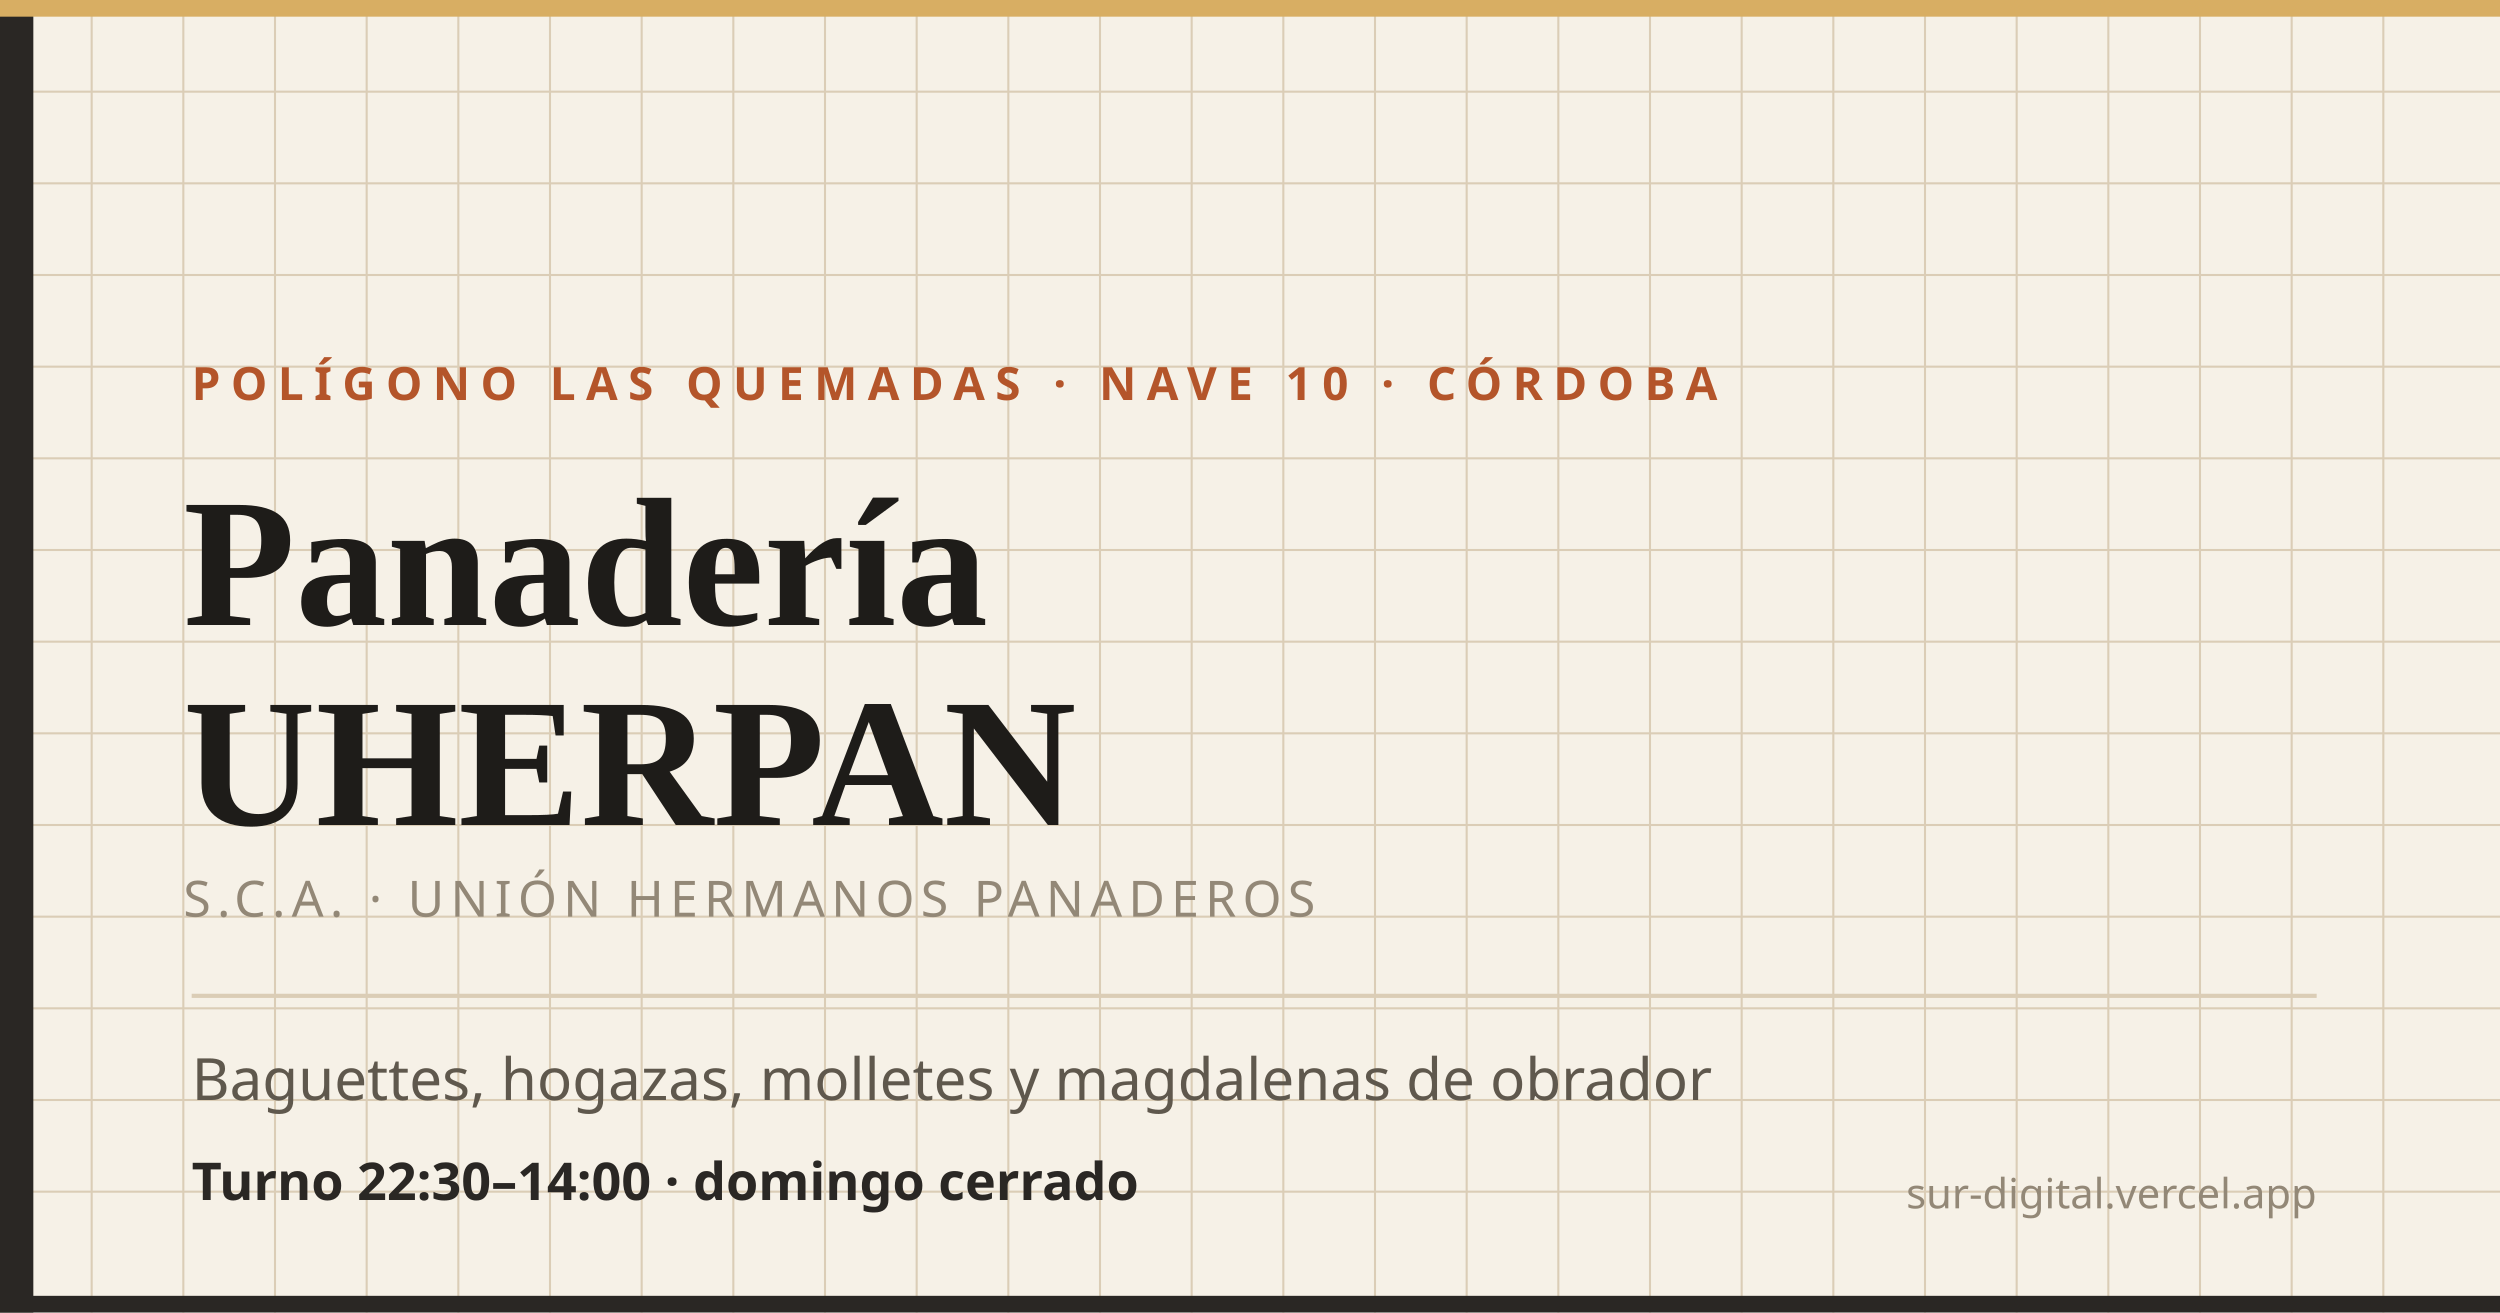
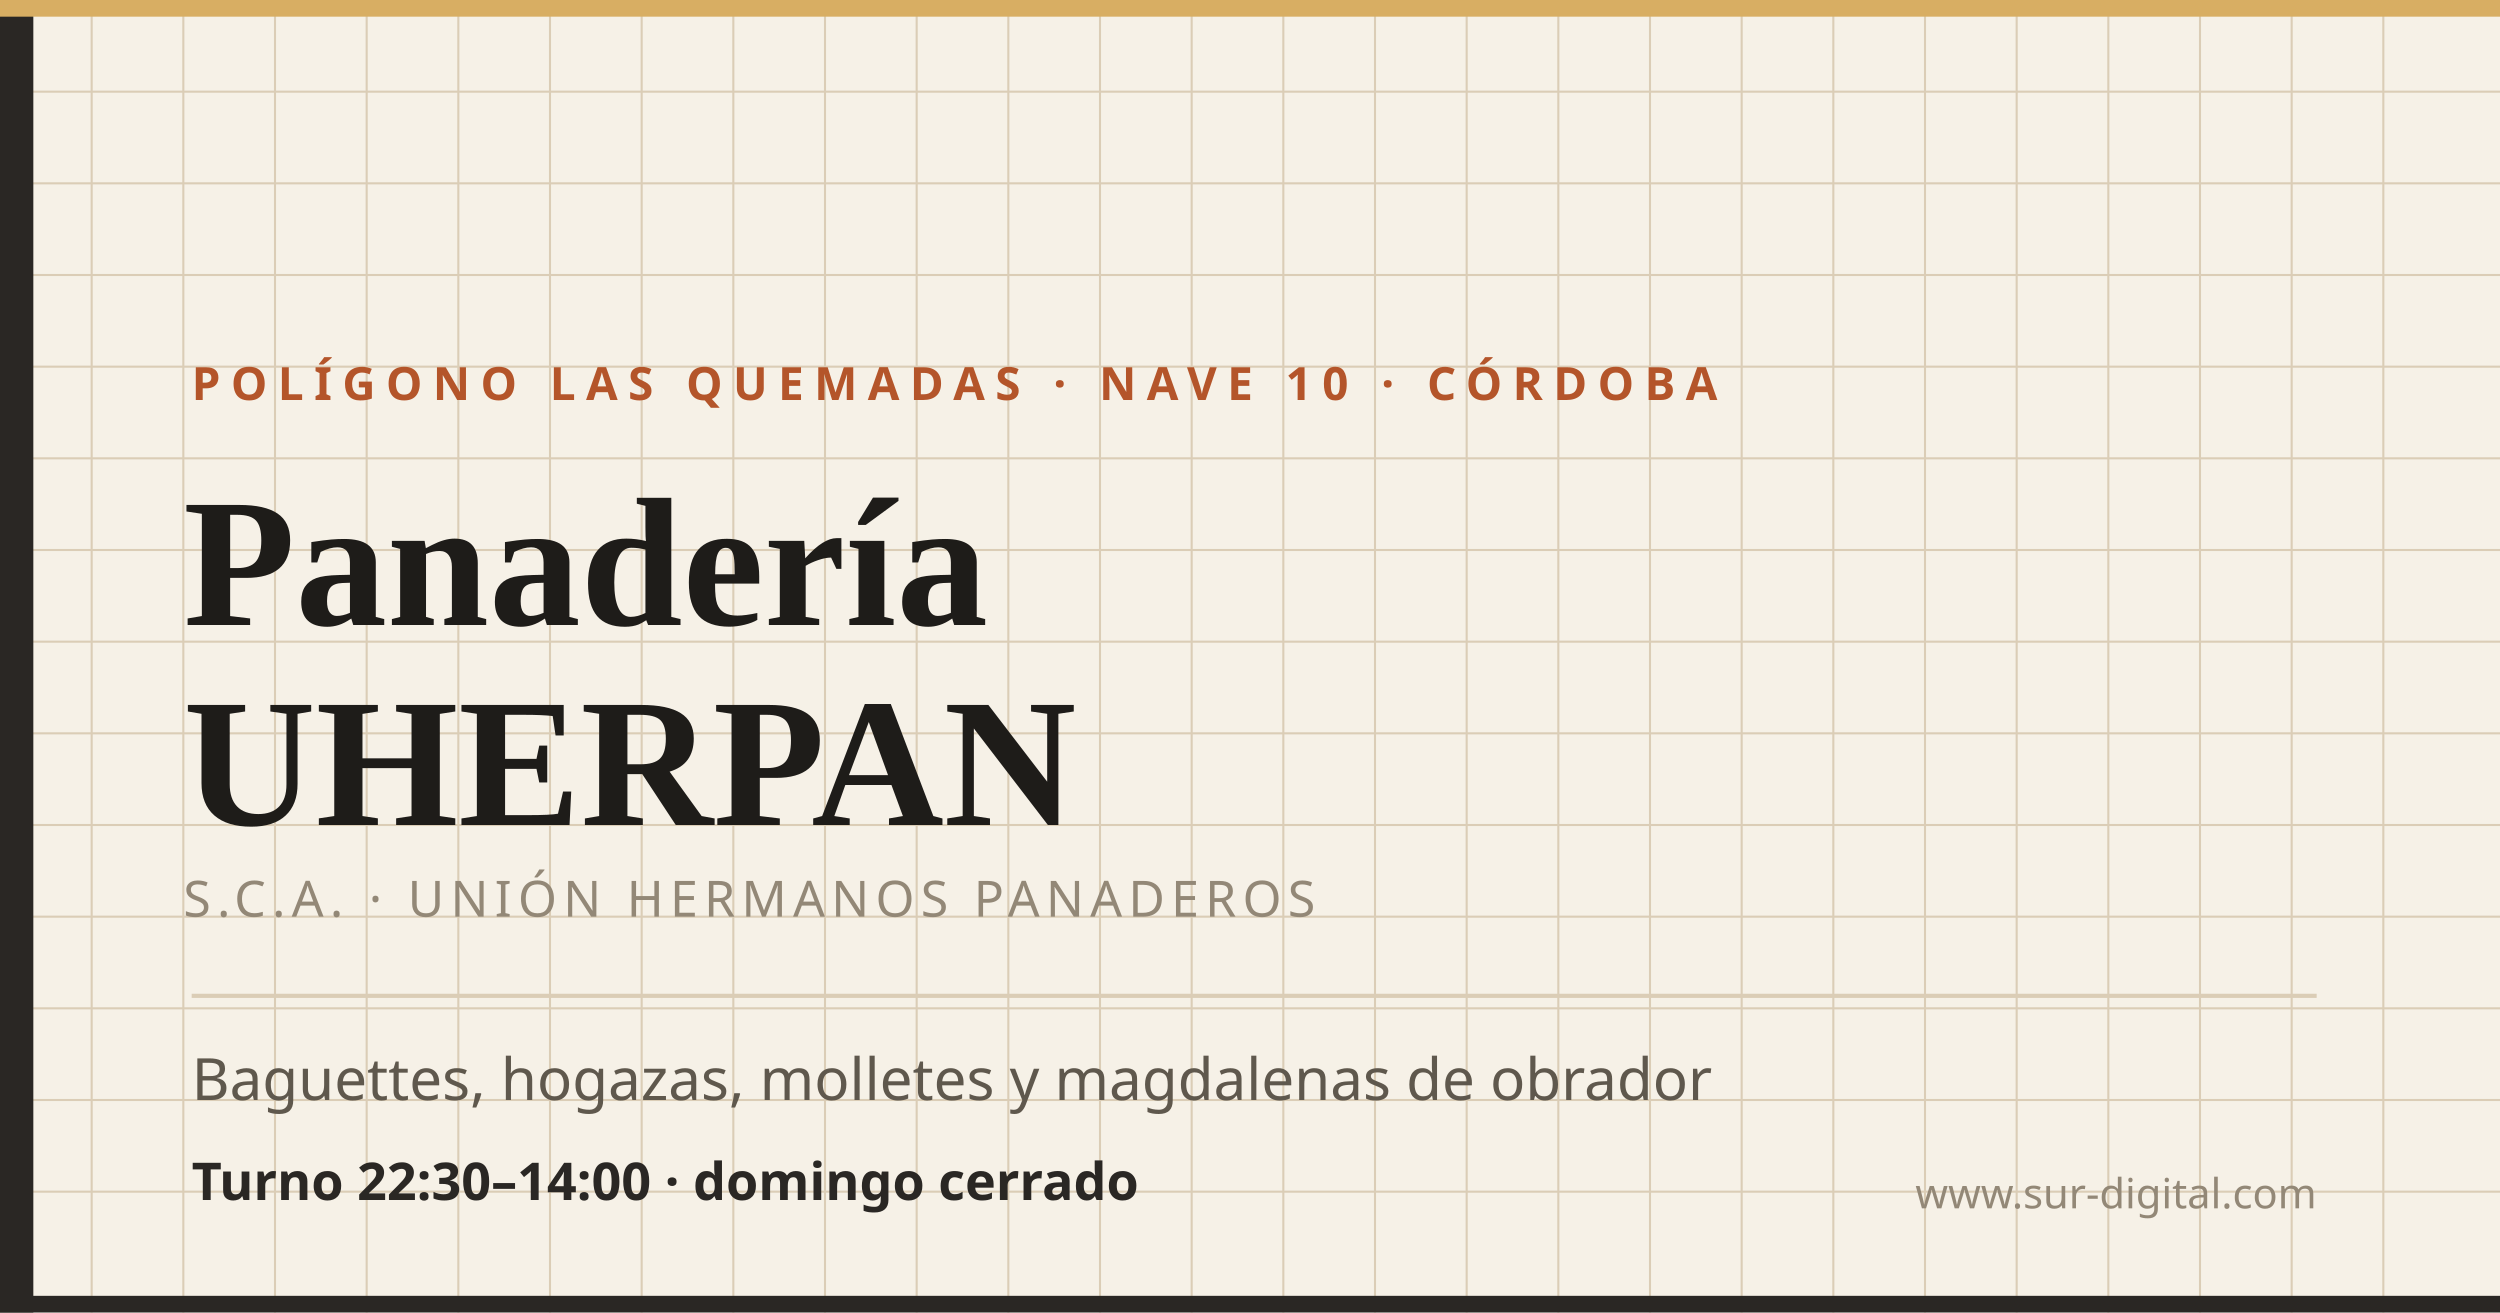
<svg xmlns="http://www.w3.org/2000/svg" width="1200" height="630" viewBox="0 0 1200 630">
  <rect width="1200" height="630" fill="#f6f1e7" />
  <g stroke="#dbcdb6" stroke-width="1">
    <path d="M0 44h1200M0 88h1200M0 132h1200M0 176h1200M0 220h1200M0 264h1200M0 308h1200M0 352h1200M0 396h1200M0 440h1200M0 484h1200M0 528h1200M0 572h1200" />
    <path d="M44 0v630M88 0v630M132 0v630M176 0v630M220 0v630M264 0v630M308 0v630M352 0v630M396 0v630M440 0v630M484 0v630M528 0v630M572 0v630M616 0v630M660 0v630M704 0v630M748 0v630M792 0v630M836 0v630M880 0v630M924 0v630M968 0v630M1012 0v630M1056 0v630M1100 0v630M1144 0v630" />
  </g>
  <rect x="0" y="0" width="16" height="630" fill="#2a2724" />
  <rect x="0" y="0" width="1200" height="8" fill="#d8ae63" />
  <text x="92" y="192" fill="#b4552a" font-family="Verdana, Geneva, sans-serif" font-size="22" font-weight="bold" letter-spacing="5">POLÍGONO LAS QUEMADAS · NAVE 10 · CÓRDOBA</text>
  <text x="88" y="300" fill="#1e1c19" font-family="Georgia, 'Times New Roman', serif" font-size="88" font-weight="bold">Panadería</text>
  <text x="88" y="396" fill="#1e1c19" font-family="Georgia, 'Times New Roman', serif" font-size="88" font-weight="bold">UHERPAN</text>
  <text x="88" y="440" fill="#938877" font-family="Verdana, Geneva, sans-serif" font-size="24" letter-spacing="3">S.C.A. · UNIÓN HERMANOS PANADEROS</text>
  <line x1="92" y1="478" x2="1112" y2="478" stroke="#dbcdb6" stroke-width="2" />
  <text x="92" y="528" fill="#5f584d" font-family="Verdana, Geneva, sans-serif" font-size="28">Baguettes, hogazas, molletes y magdalenas de obrador</text>
  <text x="92" y="576" fill="#2a2724" font-family="Verdana, Geneva, sans-serif" font-size="25" font-weight="bold">Turno 22:30–14:00 · domingo cerrado</text>
-   <text x="1112" y="580" fill="#938877" font-family="Verdana, Geneva, sans-serif" font-size="20" text-anchor="end">sur-digital.vercel.app</text>
+   <text x="1112" y="580" fill="#938877" font-family="Verdana, Geneva, sans-serif" font-size="20" text-anchor="end">www.sur-digital.com</text>
  <rect x="0" y="622" width="1200" height="8" fill="#2a2724" />
</svg>
